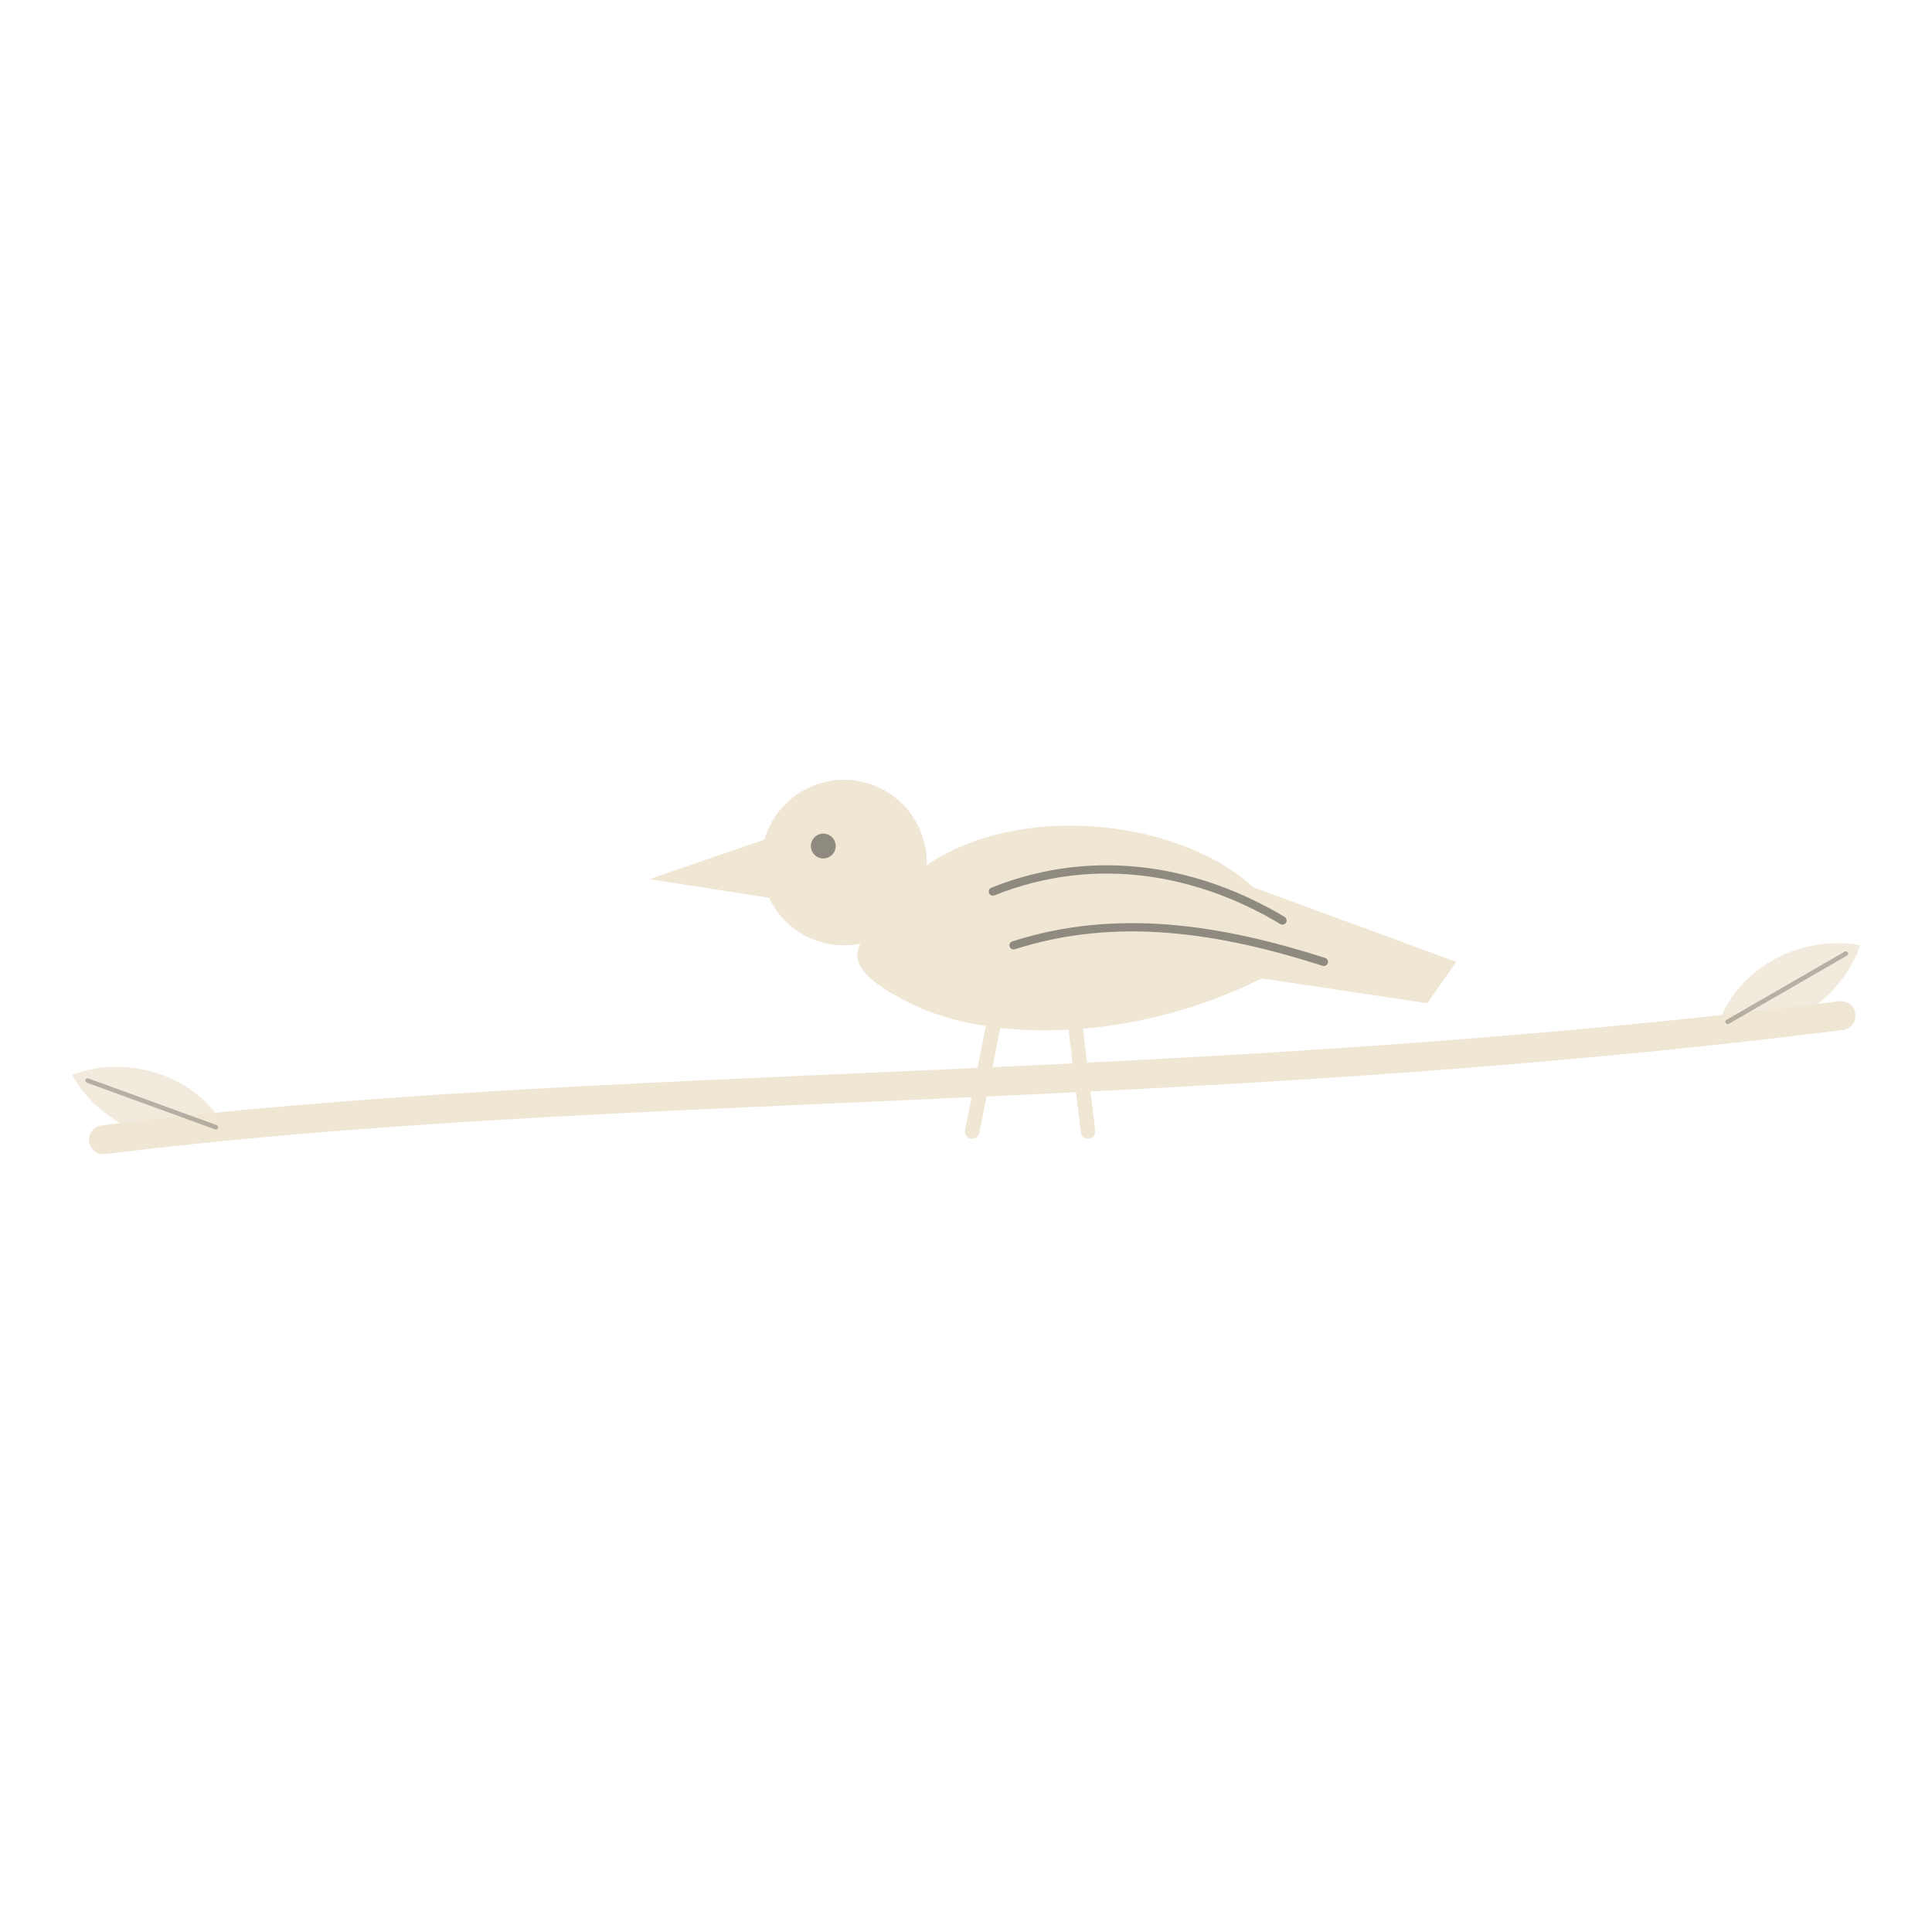
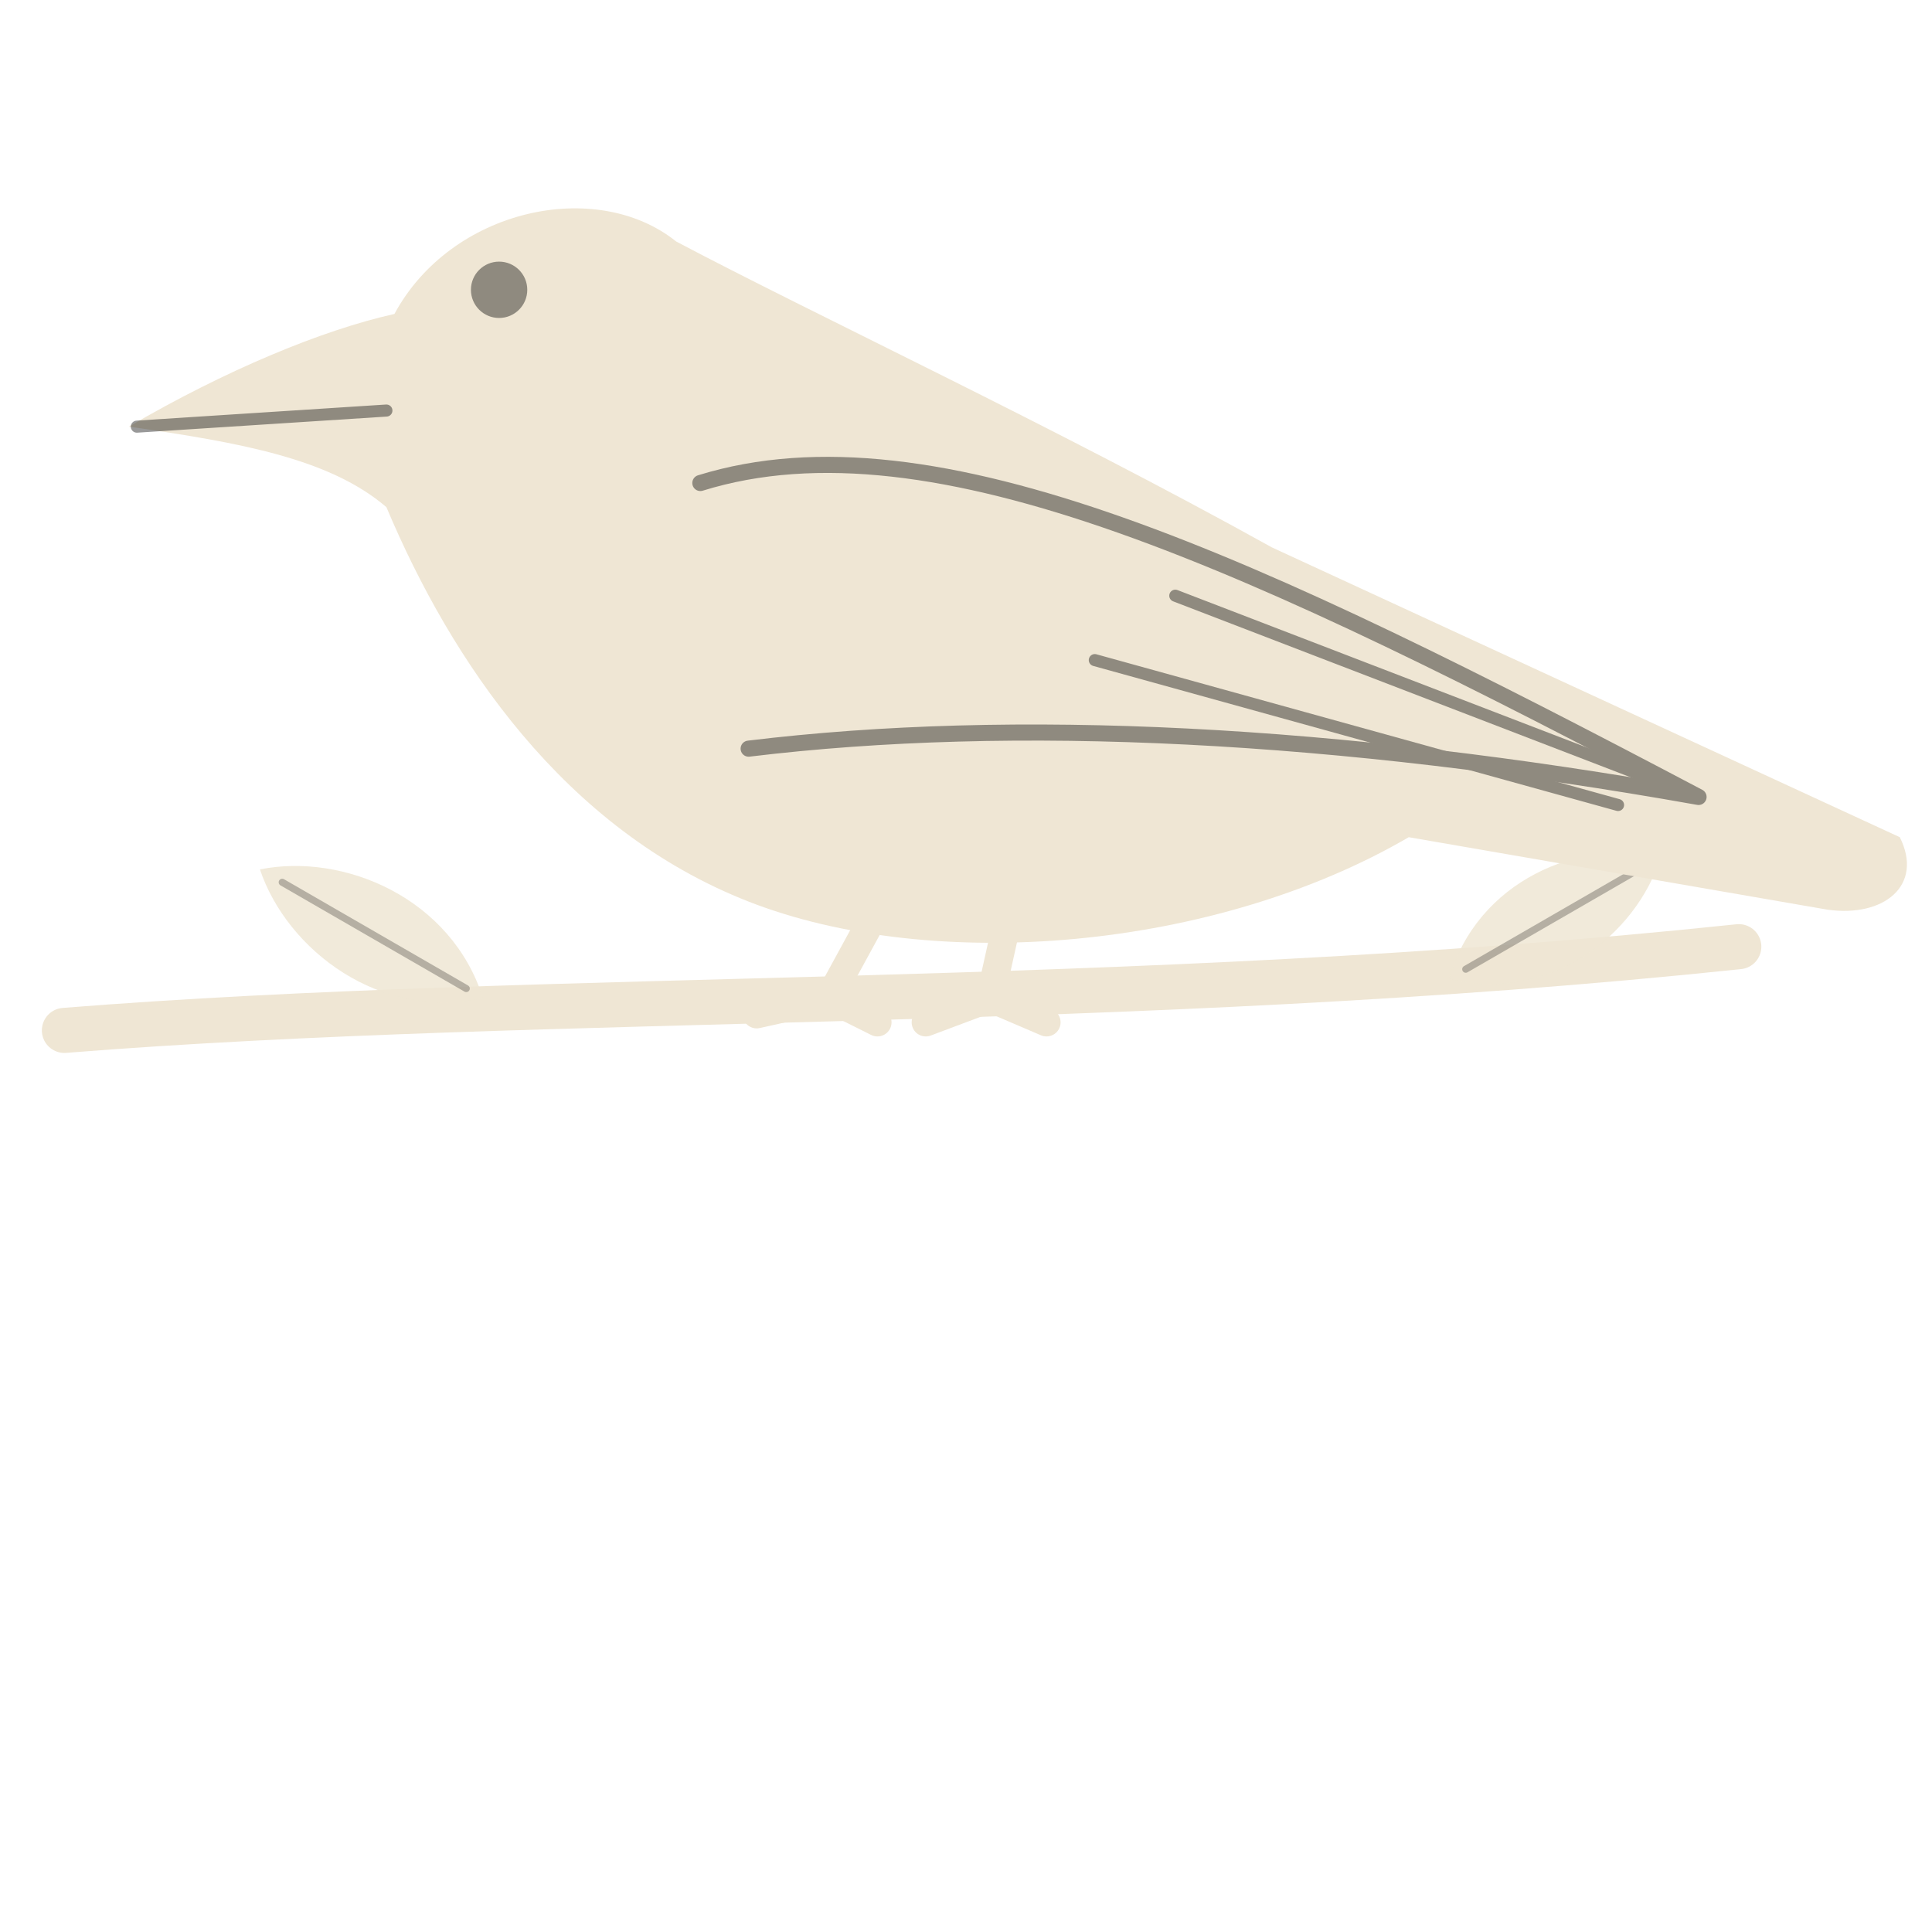
- <svg xmlns="http://www.w3.org/2000/svg" viewBox="70 629 934 934">
+ <svg xmlns="http://www.w3.org/2000/svg" viewBox="250 790 600 600">
  <g fill="#EFE6D4" stroke="#EFE6D4" stroke-linecap="round" stroke-linejoin="round">
-     <path d="M90 80 Q 202 220 315 80 Q 428 220 540 80 Q 652 220 765 80 Q 878 220 990 80" fill="none" stroke-width="3" stroke-opacity=".7" />
-     <path d="M123.85 158.5 C 127.05 176.1 165.45 176.1 168.65 158.5 Z" stroke="none" />
-     <path d="M121.29 158.5 L 171.21 158.5" stroke-width="2.56" />
-     <path d="M146.25 153.38 C 137.93 142.5 144.33 132.9 146.25 122.66 C 148.17 132.9 154.57 142.5 146.25 153.38 Z" stroke="none" fill-opacity=".95" />
-     <ellipse cx="146.25" cy="139.94" rx="11.52" ry="18.56" stroke="none" fill-opacity=".12" />
-     <path d="M180.1 176.0 C 183.3 193.6 221.7 193.6 224.9 176.0 Z" stroke="none" />
-     <path d="M177.54 176.0 L 227.46 176.0" stroke-width="2.56" />
-     <path d="M202.5 170.88 C 194.18 160.0 200.58 150.4 202.5 140.16 C 204.42 150.4 210.82 160.0 202.5 170.88 Z" stroke="none" fill-opacity=".95" />
-     <ellipse cx="202.5" cy="157.44" rx="11.52" ry="18.56" stroke="none" fill-opacity=".12" />
-     <path d="M236.35 158.5 C 239.55 176.1 277.95 176.1 281.15 158.5 Z" stroke="none" />
-     <path d="M233.79 158.5 L 283.71 158.5" stroke-width="2.56" />
-     <path d="M258.75 153.38 C 250.43 142.5 256.83 132.9 258.75 122.66 C 260.67 132.9 267.07 142.5 258.75 153.38 Z" stroke="none" fill-opacity=".95" />
-     <ellipse cx="258.75" cy="139.94" rx="11.52" ry="18.56" stroke="none" fill-opacity=".12" />
-     <path d="M348.85 158.5 C 352.05 176.1 390.45 176.1 393.65 158.5 Z" stroke="none" />
-     <path d="M346.29 158.5 L 396.21 158.5" stroke-width="2.56" />
-     <path d="M371.25 153.38 C 362.93 142.5 369.33 132.9 371.25 122.66 C 373.17 132.9 379.57 142.5 371.25 153.38 Z" stroke="none" fill-opacity=".95" />
-     <ellipse cx="371.25" cy="139.94" rx="11.52" ry="18.56" stroke="none" fill-opacity=".12" />
-     <path d="M405.1 176.0 C 408.3 193.6 446.7 193.6 449.9 176.0 Z" stroke="none" />
-     <path d="M402.54 176.0 L 452.46 176.0" stroke-width="2.56" />
-     <path d="M427.5 170.88 C 419.18 160.0 425.58 150.4 427.5 140.16 C 429.42 150.4 435.82 160.0 427.5 170.88 Z" stroke="none" fill-opacity=".95" />
-     <ellipse cx="427.5" cy="157.44" rx="11.52" ry="18.56" stroke="none" fill-opacity=".12" />
-     <path d="M461.35 158.5 C 464.55 176.1 502.95 176.1 506.15 158.5 Z" stroke="none" />
-     <path d="M458.79 158.5 L 508.71 158.5" stroke-width="2.56" />
-     <path d="M483.75 153.38 C 475.43 142.5 481.83 132.9 483.75 122.66 C 485.67 132.9 492.07 142.5 483.75 153.38 Z" stroke="none" fill-opacity=".95" />
-     <ellipse cx="483.75" cy="139.94" rx="11.52" ry="18.56" stroke="none" fill-opacity=".12" />
-     <path d="M573.85 158.5 C 577.05 176.1 615.45 176.1 618.65 158.5 Z" stroke="none" />
-     <path d="M571.29 158.5 L 621.21 158.5" stroke-width="2.56" />
-     <path d="M596.25 153.38 C 587.93 142.5 594.33 132.9 596.25 122.66 C 598.17 132.9 604.57 142.5 596.25 153.38 Z" stroke="none" fill-opacity=".95" />
-     <ellipse cx="596.25" cy="139.94" rx="11.52" ry="18.56" stroke="none" fill-opacity=".12" />
-     <path d="M630.1 176.0 C 633.3 193.6 671.7 193.6 674.9 176.0 Z" stroke="none" />
-     <path d="M627.54 176.0 L 677.46 176.0" stroke-width="2.56" />
-     <path d="M652.5 170.88 C 644.18 160.0 650.58 150.4 652.5 140.16 C 654.42 150.4 660.82 160.0 652.5 170.88 Z" stroke="none" fill-opacity=".95" />
-     <ellipse cx="652.5" cy="157.44" rx="11.52" ry="18.56" stroke="none" fill-opacity=".12" />
-     <path d="M686.35 158.5 C 689.55 176.1 727.95 176.1 731.15 158.5 Z" stroke="none" />
-     <path d="M683.79 158.5 L 733.71 158.5" stroke-width="2.56" />
-     <path d="M708.75 153.38 C 700.43 142.5 706.83 132.9 708.75 122.66 C 710.67 132.9 717.07 142.5 708.75 153.38 Z" stroke="none" fill-opacity=".95" />
-     <ellipse cx="708.75" cy="139.94" rx="11.52" ry="18.56" stroke="none" fill-opacity=".12" />
-     <path d="M798.85 158.5 C 802.05 176.1 840.45 176.1 843.65 158.5 Z" stroke="none" />
-     <path d="M796.29 158.5 L 846.21 158.5" stroke-width="2.56" />
-     <path d="M821.25 153.38 C 812.93 142.5 819.33 132.9 821.25 122.66 C 823.17 132.9 829.57 142.5 821.25 153.38 Z" stroke="none" fill-opacity=".95" />
-     <ellipse cx="821.25" cy="139.94" rx="11.52" ry="18.56" stroke="none" fill-opacity=".12" />
-     <path d="M855.1 176.0 C 858.3 193.6 896.7 193.6 899.9 176.0 Z" stroke="none" />
-     <path d="M852.54 176.0 L 902.46 176.0" stroke-width="2.56" />
-     <path d="M877.5 170.88 C 869.18 160.0 875.58 150.4 877.5 140.16 C 879.42 150.4 885.82 160.0 877.5 170.88 Z" stroke="none" fill-opacity=".95" />
-     <ellipse cx="877.5" cy="157.44" rx="11.52" ry="18.56" stroke="none" fill-opacity=".12" />
-     <path d="M911.35 158.5 C 914.55 176.1 952.95 176.1 956.15 158.5 Z" stroke="none" />
-     <path d="M908.79 158.5 L 958.71 158.5" stroke-width="2.56" />
-     <path d="M933.75 153.38 C 925.43 142.5 931.83 132.9 933.75 122.66 C 935.67 132.9 942.07 142.5 933.75 153.38 Z" stroke="none" fill-opacity=".95" />
-     <ellipse cx="933.75" cy="139.94" rx="11.52" ry="18.56" stroke="none" fill-opacity=".12" />
-     <path d="M120 1180 C 360 1150 640 1160 960 1120" fill="none" stroke-width="14" />
-     <g transform="translate(900 1126) rotate(60)">
-       <path d="M0 0 C 22 -24.0 17.6 -60.0 0 -80 C -17.6 -60.0 -22 -24.0 0 0Z" stroke="none" fill-opacity="0.8" />
+     <path d="M270 1110 C 420 1098 600 1104 790 1084" fill="none" stroke-width="14" />
+     <g transform="translate(400 1100) rotate(-60)">
+       <path d="M0 0 C 22 -24.0 17.6 -60.0 0 -80 C -17.6 -60.0 -22 -24.0 0 0Z" stroke="none" fill-opacity="0.85" />
      <path d="M0 -6 L0 -72" stroke="#000" stroke-opacity=".25" stroke-width="2.2" fill="none" />
    </g>
-     <g transform="translate(180 1176) rotate(-70)">
-       <path d="M0 0 C 22 -24.0 17.6 -60.0 0 -80 C -17.6 -60.0 -22 -24.0 0 0Z" stroke="none" fill-opacity="0.8" />
-       <path d="M0 -6 L0 -72" stroke="#000" stroke-opacity=".25" stroke-width="2.2" fill="none" />
+     <g transform="translate(700 1094) rotate(60)">
+       <path d="M0 0 C 22 -22.8 17.6 -57.0 0 -76 C -17.6 -57.0 -22 -22.8 0 0Z" stroke="none" fill-opacity="0.85" />
+       <path d="M0 -6 L0 -68" stroke="#000" stroke-opacity=".25" stroke-width="2.2" fill="none" />
    </g>
-     <g transform="translate(560 1080) scale(1.0 1.0)">
-       <path d="M-70 0 C -40 -66 70 -64 116 -22 L214 14 L200 34 L120 22 C 60 52 -10 54 -50 34 C -74 22 -82 12 -70 0Z" stroke="none" />
-       <circle cx="-82" cy="-34" r="40" stroke="none" />
-       <path d="M-112 -48 L-176 -26 L-112 -16Z" stroke="none" />
-       <path d="M-10 46 L-20 96 M30 46 L36 96" stroke-width="7" fill="none" />
+     <g transform="translate(540 1100) scale(1.25 1.25)">
+       <path d="M-200 -142 C -176 -156 -152 -166 -134 -170 C -120 -196 -84 -204 -64 -188 C -30 -170 30 -142 84 -112 L240 -40 C 246 -28 236 -20 222 -22 L118 -40 C 70 -12 0 -6 -46 -24 C -92 -42 -120 -84 -136 -122 C -150 -134 -172 -138 -200 -142Z" stroke="none" />
+       <path d="M-14 -22 L-26 0 M-26 0 L-44 4 M-26 0 L-14 6 M18 -18 L14 0 M14 0 L-2 6 M14 0 L28 6" stroke-width="7" fill="none" />
      <g fill="#000" stroke="#000" opacity="0.4">
-         <circle cx="-92" cy="-42" r="6" stroke="none" />
-         <path d="M-10 -20 C 40 -40 90 -30 130 -6 M0 6 C 50 -10 100 -2 150 14" fill="none" stroke-width="4" />
+         <circle cx="-108" cy="-176" r="7" stroke="none" />
+         <path d="M-198 -142 L-136 -146" stroke-width="3" />
+         <path d="M-58 -128 C 0 -146 80 -108 190 -50 C 100 -66 20 -70 -46 -62" fill="none" stroke-width="4" />
+         <path d="M40 -84 L170 -48 M60 -100 L190 -50" fill="none" stroke-width="3" />
      </g>
    </g>
  </g>
</svg>
